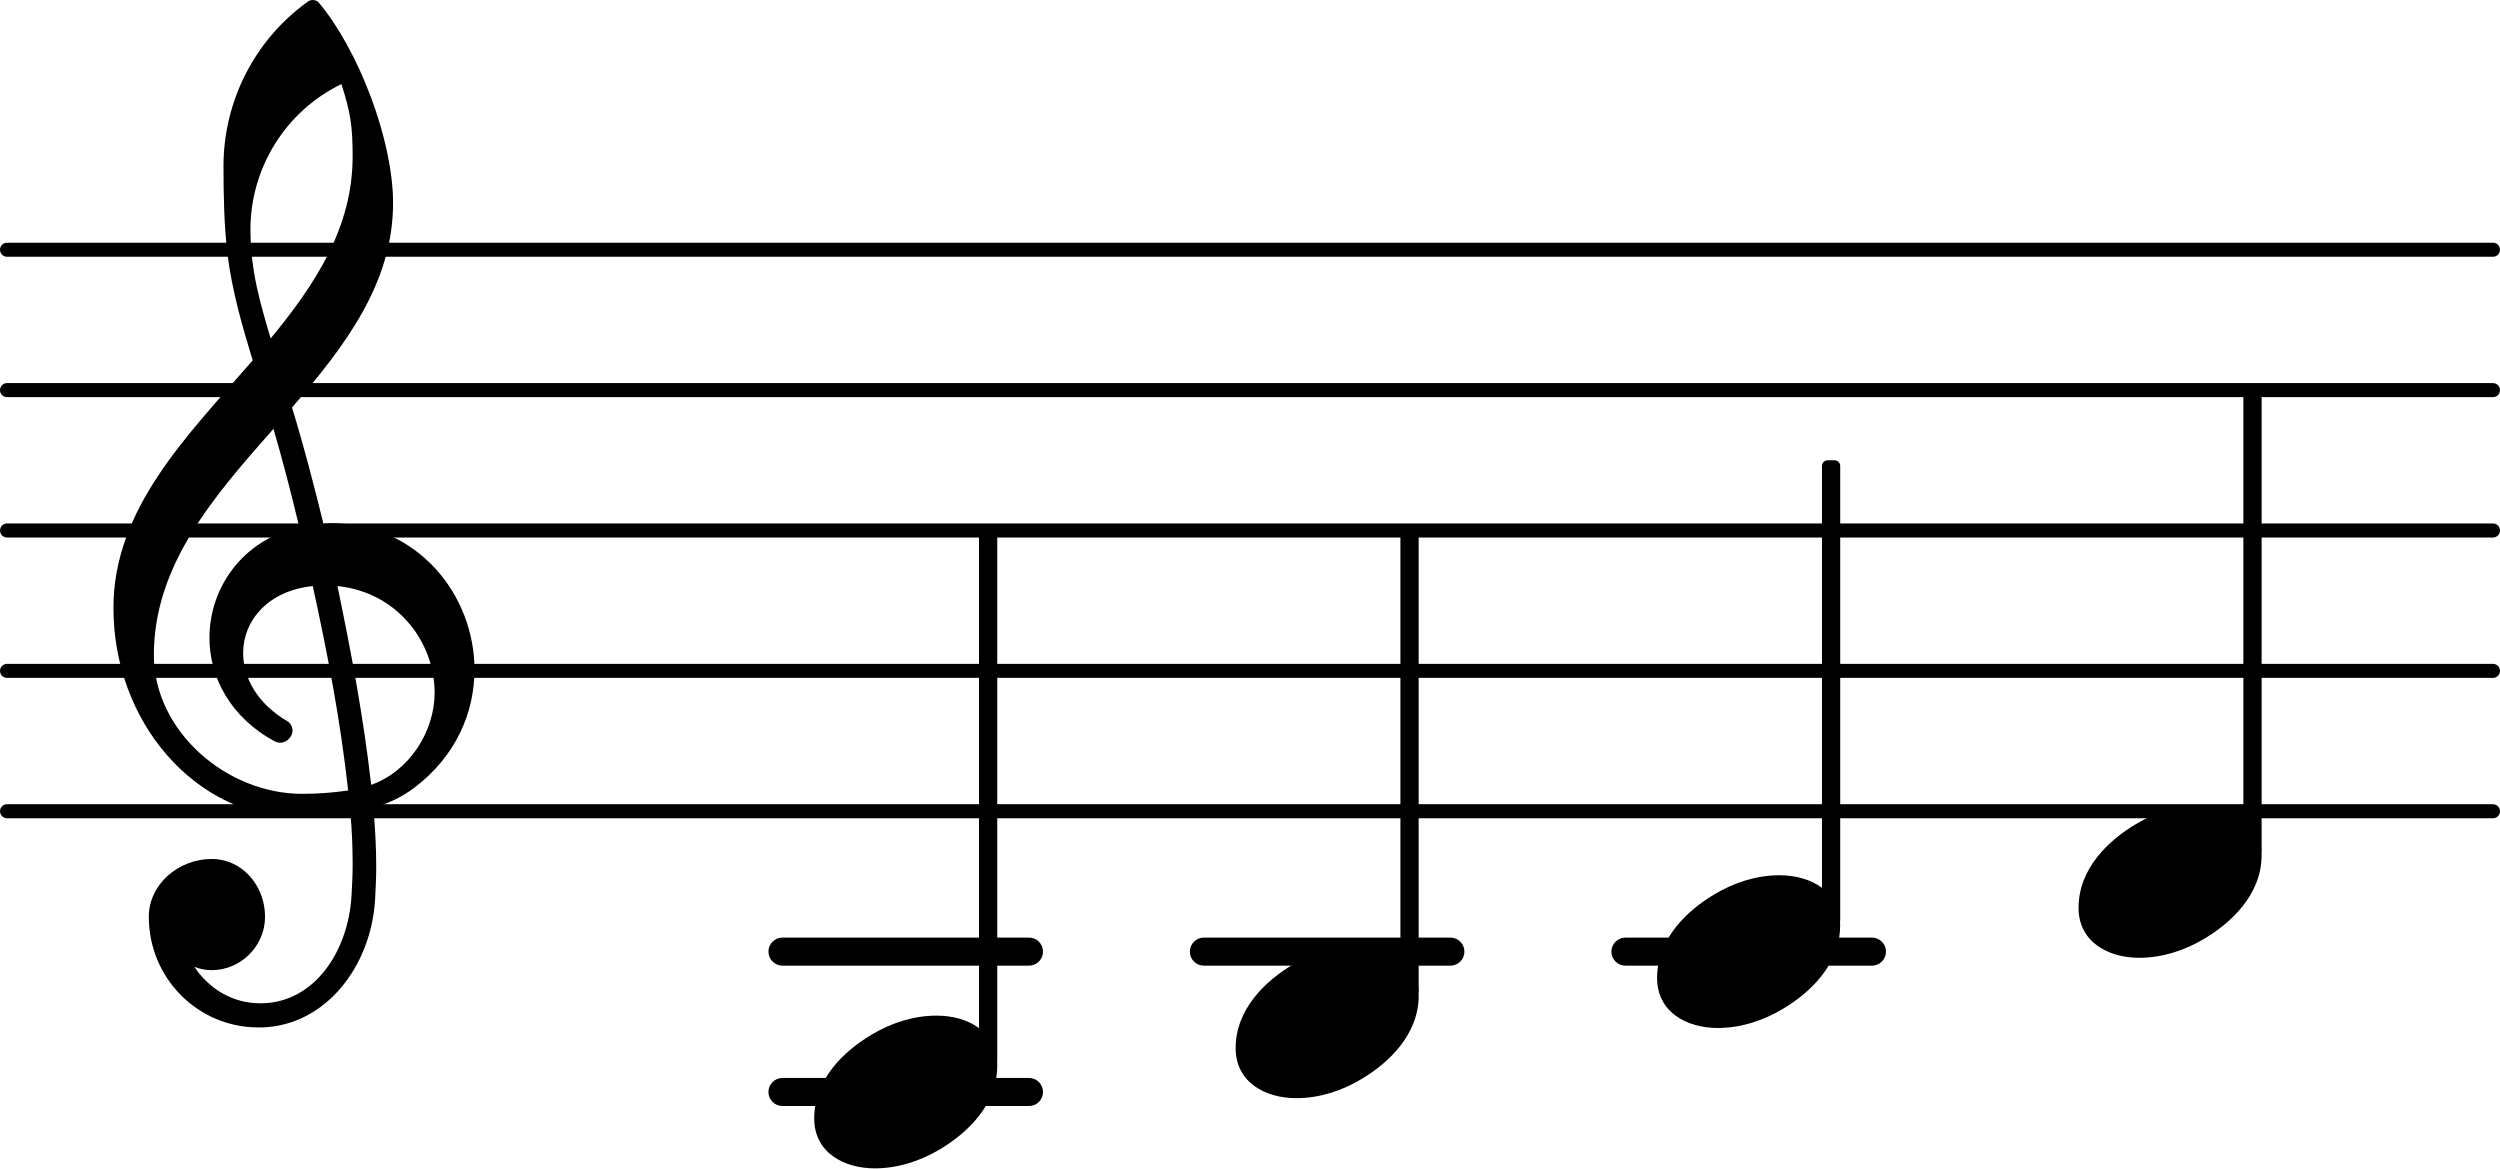
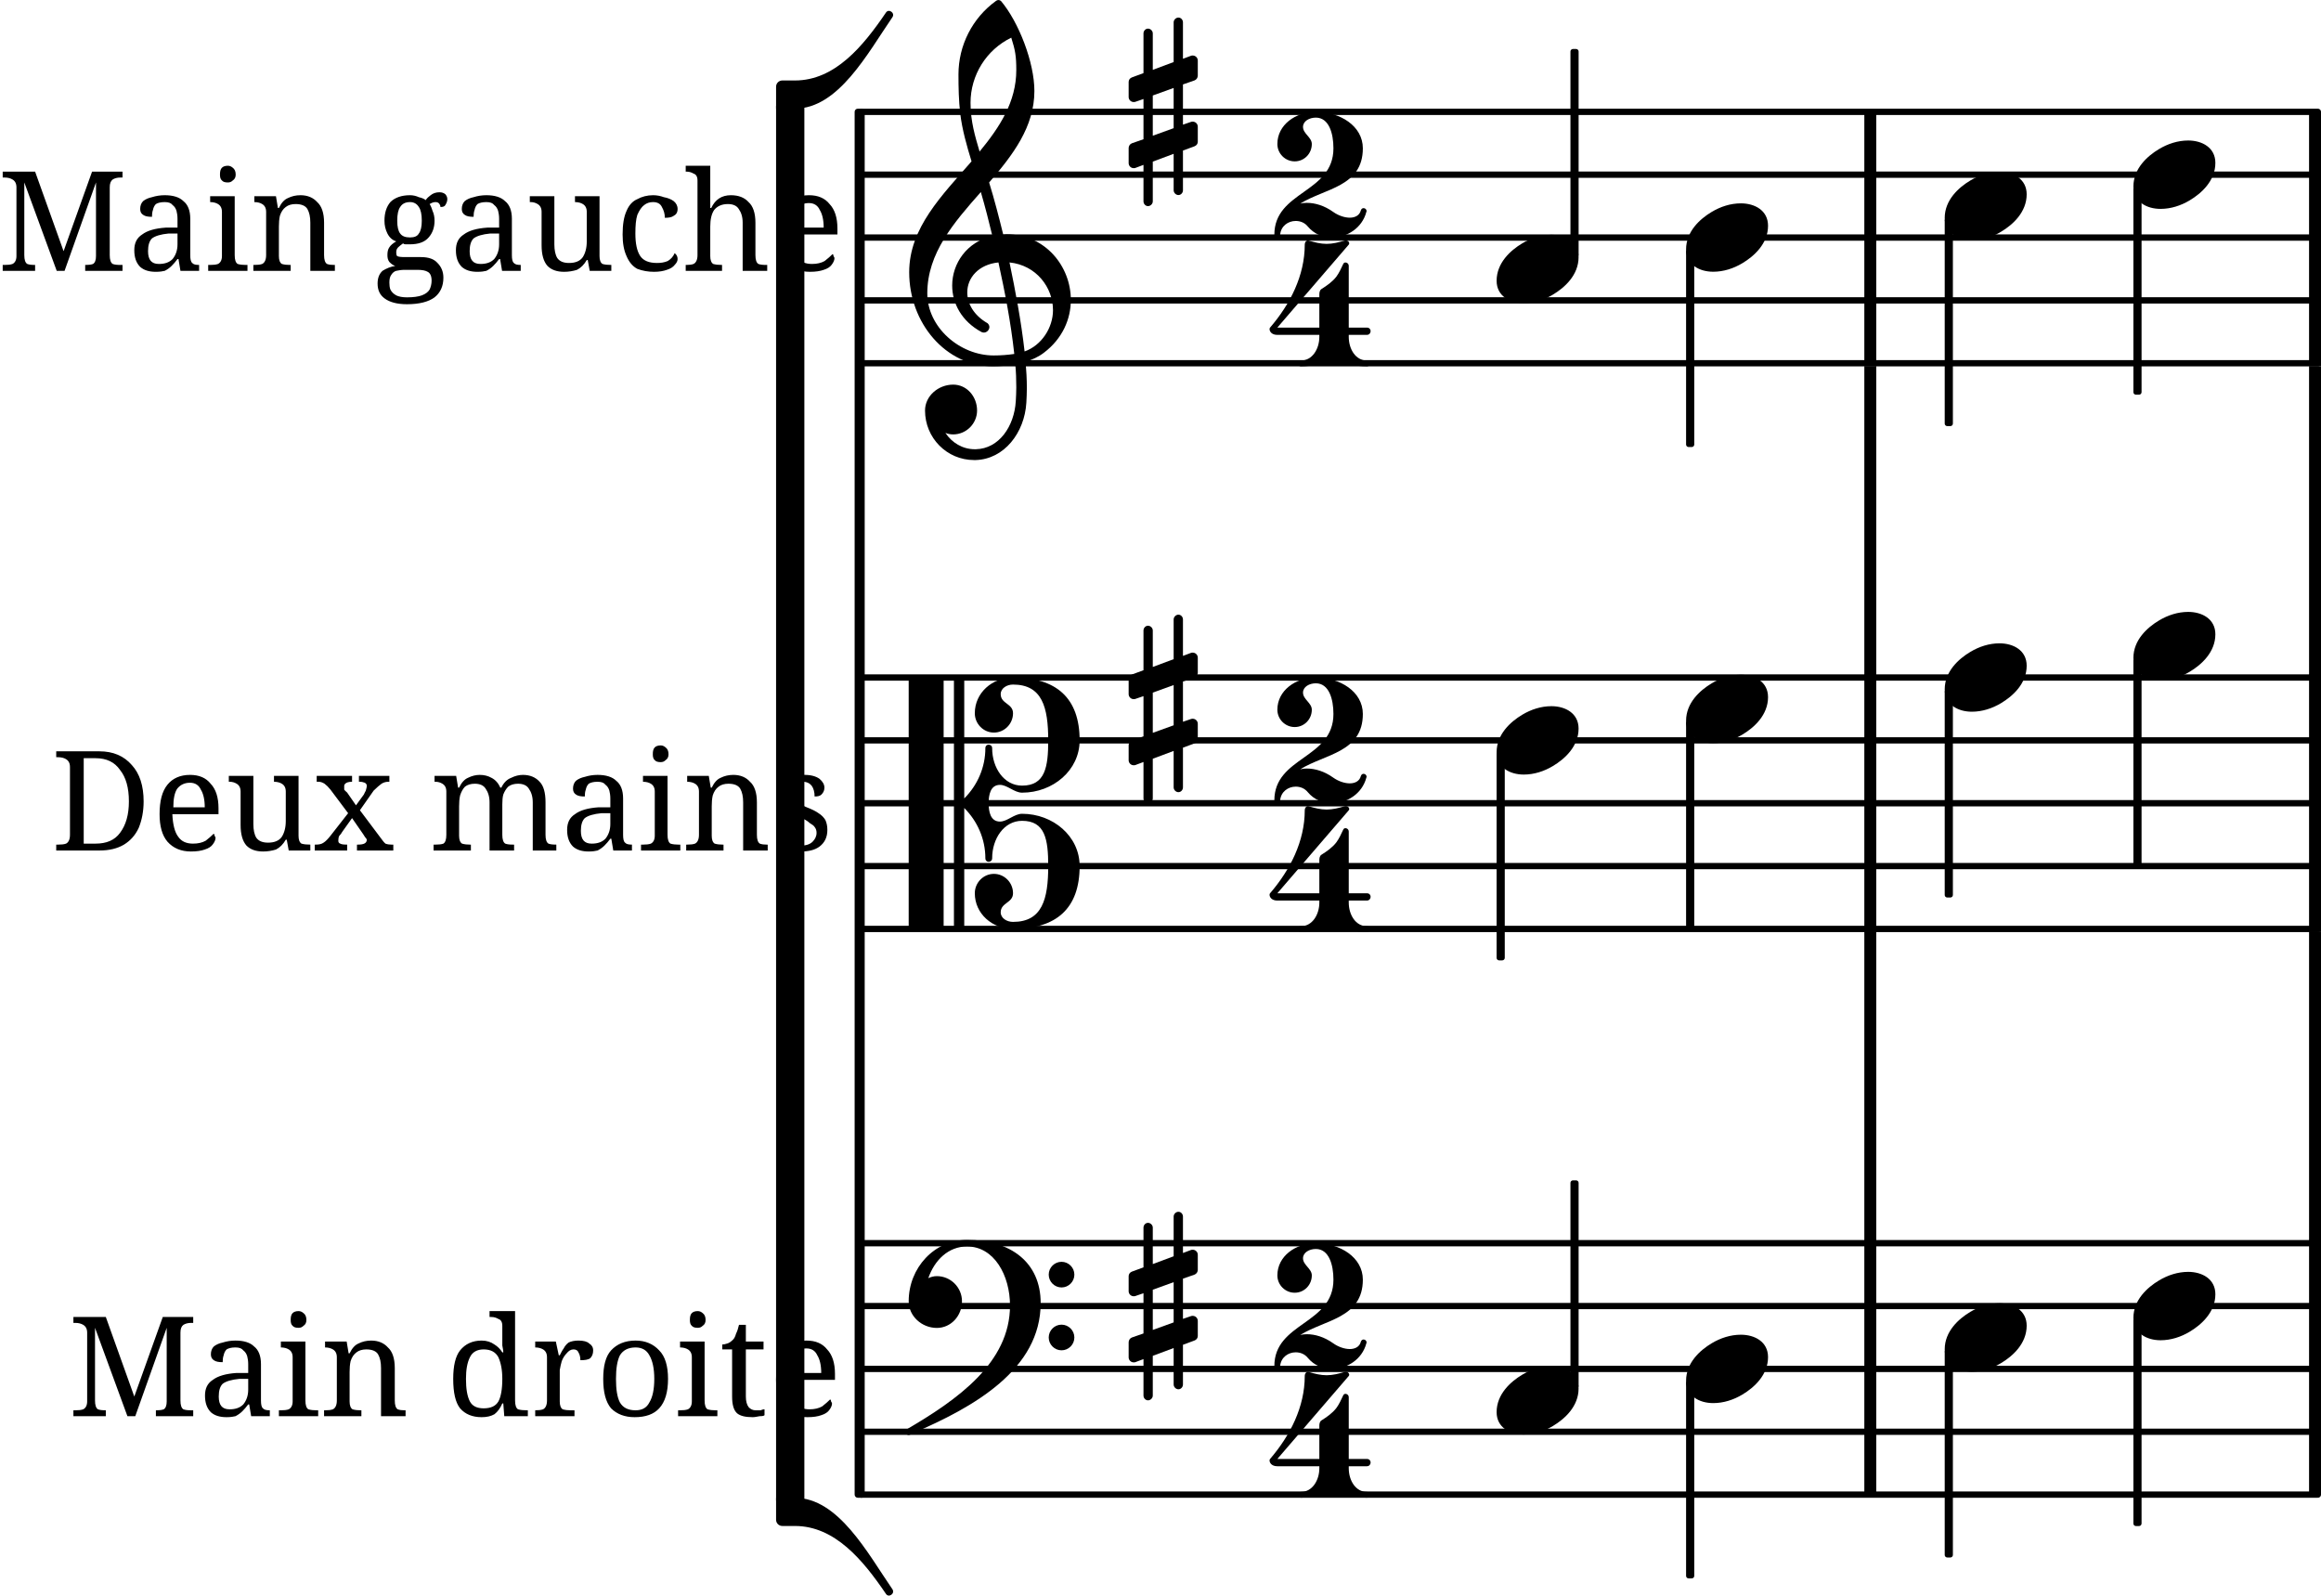
- <svg xmlns="http://www.w3.org/2000/svg" xmlns:xlink="http://www.w3.org/1999/xlink" version="1.2" width="31.296mm" height="14.626mm" viewBox="0 0 17.809 8.323" id="svg48">
-   <defs id="defs52" />
+ <svg xmlns="http://www.w3.org/2000/svg" xmlns:xlink="http://www.w3.org/1999/xlink" version="1.2" width="64.895mm" height="44.61mm" viewBox="0 0 36.929 25.385" id="svg182">
+   <defs id="defs186" />
  <style text="style/css" id="style2">
tspan { white-space: pre; }
</style>
-   <line stroke-linejoin="round" stroke-linecap="round" stroke-width="0.1" stroke="currentColor" x1="0.05" y1="5.779" x2="17.759" y2="5.779" id="line4" />
-   <line stroke-linejoin="round" stroke-linecap="round" stroke-width="0.1" stroke="currentColor" x1="0.05" y1="4.779" x2="17.759" y2="4.779" id="line6" />
-   <line stroke-linejoin="round" stroke-linecap="round" stroke-width="0.1" stroke="currentColor" x1="0.05" y1="3.779" x2="17.759" y2="3.779" id="line8" />
-   <line stroke-linejoin="round" stroke-linecap="round" stroke-width="0.1" stroke="currentColor" x1="0.05" y1="2.779" x2="17.759" y2="2.779" id="line10" />
-   <line stroke-linejoin="round" stroke-linecap="round" stroke-width="0.1" stroke="currentColor" x1="0.05" y1="1.779" x2="17.759" y2="1.779" id="line12" />
-   <rect x="11.479" y="6.679" width="1.956" height="0.2" ry="0.1" fill="currentColor" id="rect14" />
-   <rect x="8.476" y="6.679" width="1.956" height="0.2" ry="0.1" fill="currentColor" id="rect16" />
-   <rect x="5.474" y="6.679" width="1.956" height="0.2" ry="0.1" fill="currentColor" id="rect18" />
-   <rect x="5.474" y="7.679" width="1.956" height="0.2" ry="0.1" fill="currentColor" id="rect20" />
-   <a style="color:inherit" xlink:href="textedit:///Users/philippeperret/Sites/MusicScoreWriter/score_building/code/visu-untrimed.ly:28:5:6" id="a24" transform="translate(-22.7622,-12.3661)">
-     <path transform="matrix(0.004,0,0,-0.004,31.5645,19.6451)" d="m 218,136 c 55,0 108,-28 108,-89 0,-71 -55,-121 -102,-149 -35,-21 -75,-34 -116,-34 -55,0 -108,28 -108,89 0,71 55,121 102,149 35,21 75,34 116,34 z" fill="currentColor" id="path22" />
+   <line stroke-linejoin="round" stroke-linecap="round" stroke-width="0.1" stroke="currentColor" x1="13.708" y1="5.779" x2="36.879" y2="5.779" id="line4" />
+   <line stroke-linejoin="round" stroke-linecap="round" stroke-width="0.1" stroke="currentColor" x1="13.708" y1="4.779" x2="36.879" y2="4.779" id="line6" />
+   <line stroke-linejoin="round" stroke-linecap="round" stroke-width="0.1" stroke="currentColor" x1="13.708" y1="3.779" x2="36.879" y2="3.779" id="line8" />
+   <line stroke-linejoin="round" stroke-linecap="round" stroke-width="0.1" stroke="currentColor" x1="13.708" y1="2.779" x2="36.879" y2="2.779" id="line10" />
+   <line stroke-linejoin="round" stroke-linecap="round" stroke-width="0.1" stroke="currentColor" x1="13.708" y1="1.779" x2="36.879" y2="1.779" id="line12" />
+   <rect x="36.739" y="19.729" width="0.19" height="4.05" ry="0" fill="currentColor" id="rect14" />
+   <rect x="29.663" y="14.829" width="0.19" height="4.95" ry="0" fill="currentColor" id="rect16" />
+   <rect x="29.663" y="5.829" width="0.19" height="4.95" ry="0" fill="currentColor" id="rect18" />
+   <rect x="29.663" y="19.729" width="0.19" height="4.05" ry="0" fill="currentColor" id="rect20" />
+   <rect x="36.739" y="10.729" width="0.19" height="4.1" ry="0" fill="currentColor" id="rect22" />
+   <rect x="36.739" y="14.829" width="0.19" height="4.95" ry="0" fill="currentColor" id="rect24" />
+   <rect x="36.739" y="5.829" width="0.19" height="4.95" ry="0" fill="currentColor" id="rect26" />
+   <rect x="29.663" y="1.779" width="0.19" height="4.05" ry="0" fill="currentColor" id="rect28" />
+   <rect x="36.739" y="1.779" width="0.19" height="4.05" ry="0" fill="currentColor" id="rect30" />
+   <rect x="29.663" y="10.729" width="0.19" height="4.1" ry="0" fill="currentColor" id="rect32" />
+   <line stroke-linejoin="round" stroke-linecap="round" stroke-width="0.1" stroke="currentColor" x1="13.708" y1="23.779" x2="36.879" y2="23.779" id="line34" />
+   <line stroke-linejoin="round" stroke-linecap="round" stroke-width="0.1" stroke="currentColor" x1="13.708" y1="22.779" x2="36.879" y2="22.779" id="line36" />
+   <line stroke-linejoin="round" stroke-linecap="round" stroke-width="0.1" stroke="currentColor" x1="13.708" y1="21.779" x2="36.879" y2="21.779" id="line38" />
+   <line stroke-linejoin="round" stroke-linecap="round" stroke-width="0.1" stroke="currentColor" x1="13.708" y1="20.779" x2="36.879" y2="20.779" id="line40" />
+   <line stroke-linejoin="round" stroke-linecap="round" stroke-width="0.1" stroke="currentColor" x1="13.708" y1="19.779" x2="36.879" y2="19.779" id="line42" />
+   <line stroke-linejoin="round" stroke-linecap="round" stroke-width="0.1" stroke="currentColor" x1="13.708" y1="14.779" x2="36.879" y2="14.779" id="line44" />
+   <line stroke-linejoin="round" stroke-linecap="round" stroke-width="0.1" stroke="currentColor" x1="13.708" y1="13.779" x2="36.879" y2="13.779" id="line46" />
+   <line stroke-linejoin="round" stroke-linecap="round" stroke-width="0.1" stroke="currentColor" x1="13.708" y1="12.779" x2="36.879" y2="12.779" id="line48" />
+   <line stroke-linejoin="round" stroke-linecap="round" stroke-width="0.1" stroke="currentColor" x1="13.708" y1="11.779" x2="36.879" y2="11.779" id="line50" />
+   <line stroke-linejoin="round" stroke-linecap="round" stroke-width="0.1" stroke="currentColor" x1="13.708" y1="10.779" x2="36.879" y2="10.779" id="line52" />
+   <a style="color:inherit" xlink:href="textedit:///Users/philippeperret/Sites/MusicScoreWriter/score_building/code/visu-untrimed.ly:60:7:8" id="a56" transform="translate(7.967175,-3.8303)">
+     <path transform="matrix(0.004,0,0,-0.004,18.8597,25.6093)" d="m 218,136 c 55,0 108,-28 108,-89 0,-71 -55,-121 -102,-149 -35,-21 -75,-34 -116,-34 -55,0 -108,28 -108,89 0,71 55,121 102,149 35,21 75,34 116,34 z" fill="currentColor" id="path54" />
  </a>
-   <rect x="9.976" y="3.779" width="0.13" height="3.314" ry="0.04" fill="currentColor" id="rect26" />
-   <rect x="12.979" y="3.279" width="0.13" height="3.314" ry="0.04" fill="currentColor" id="rect28" />
-   <a style="color:inherit" xlink:href="textedit:///Users/philippeperret/Sites/MusicScoreWriter/score_building/code/visu-untrimed.ly:28:9:10" id="a32" transform="translate(-22.7622,-12.3661)">
-     <path transform="matrix(0.004,0,0,-0.004,37.569,18.6451)" d="m 218,136 c 55,0 108,-28 108,-89 0,-71 -55,-121 -102,-149 -35,-21 -75,-34 -116,-34 -55,0 -108,28 -108,89 0,71 55,121 102,149 35,21 75,34 116,34 z" fill="currentColor" id="path30" />
+   <a style="color:inherit" xlink:href="textedit:///Users/philippeperret/Sites/MusicScoreWriter/score_building/code/visu-untrimed.ly:46:7:8" id="a60" transform="translate(7.967175,-3.8303)">
+     <path transform="matrix(0.004,0,0,-0.004,18.8597,15.1093)" d="m 218,136 c 55,0 108,-28 108,-89 0,-71 -55,-121 -102,-149 -35,-21 -75,-34 -116,-34 -55,0 -108,28 -108,89 0,71 55,121 102,149 35,21 75,34 116,34 z" fill="currentColor" id="path58" />
  </a>
-   <rect x="15.981" y="2.779" width="0.13" height="3.314" ry="0.04" fill="currentColor" id="rect34" />
-   <a style="color:inherit" xlink:href="textedit:///Users/philippeperret/Sites/MusicScoreWriter/score_building/code/visu-untrimed.ly:28:7:8" id="a38" transform="translate(-22.7622,-12.3661)">
-     <path transform="matrix(0.004,0,0,-0.004,34.5667,19.1451)" d="m 218,136 c 55,0 108,-28 108,-89 0,-71 -55,-121 -102,-149 -35,-21 -75,-34 -116,-34 -55,0 -108,28 -108,89 0,71 55,121 102,149 35,21 75,34 116,34 z" fill="currentColor" id="path36" />
+   <a style="color:inherit" xlink:href="textedit:///Users/philippeperret/Sites/MusicScoreWriter/score_building/code/visu-untrimed.ly:32:7:8" id="a64" transform="translate(7.967175,-3.8303)">
+     <path transform="matrix(0.004,0,0,-0.004,18.8597,7.6093)" d="m 218,136 c 55,0 108,-28 108,-89 0,-71 -55,-121 -102,-149 -35,-21 -75,-34 -116,-34 -55,0 -108,28 -108,89 0,71 55,121 102,149 35,21 75,34 116,34 z" fill="currentColor" id="path62" />
  </a>
-   <a style="color:inherit" xlink:href="textedit:///Users/philippeperret/Sites/MusicScoreWriter/score_building/code/visu-untrimed.ly:28:3:4" id="a42" transform="translate(-22.7622,-12.3661)">
-     <path transform="matrix(0.004,0,0,-0.004,28.5622,20.1451)" d="m 218,136 c 55,0 108,-28 108,-89 0,-71 -55,-121 -102,-149 -35,-21 -75,-34 -116,-34 -55,0 -108,28 -108,89 0,71 55,121 102,149 35,21 75,34 116,34 z" fill="currentColor" id="path40" />
+   <rect x="33.944" y="20.965" width="0.13" height="3.314" ry="0.04" fill="currentColor" id="rect66" />
+   <rect x="30.942" y="3.465" width="0.13" height="3.314" ry="0.04" fill="currentColor" id="rect68" />
+   <rect x="30.942" y="21.465" width="0.13" height="3.314" ry="0.04" fill="currentColor" id="rect70" />
+   <rect x="30.942" y="10.965" width="0.13" height="3.314" ry="0.04" fill="currentColor" id="rect72" />
+   <rect x="26.827" y="3.965" width="0.13" height="3.147" ry="0.04" fill="currentColor" id="rect74" />
+   <a style="color:inherit" xlink:href="textedit:///Users/philippeperret/Sites/MusicScoreWriter/score_building/code/visu-untrimed.ly:60:9:10" id="a78" transform="translate(7.967175,-3.8303)">
+     <path transform="matrix(0.004,0,0,-0.004,22.9749,25.1093)" d="m 218,136 c 55,0 108,-28 108,-89 0,-71 -55,-121 -102,-149 -35,-21 -75,-34 -116,-34 -55,0 -108,28 -108,89 0,71 55,121 102,149 35,21 75,34 116,34 z" fill="currentColor" id="path76" />
  </a>
-   <path d="M 1.864,7.319 H 1.84 c -0.432,0 -0.78,-0.352 -0.78,-0.788 0,-0.232 0.212,-0.412 0.448,-0.412 0.216,0 0.38,0.188 0.38,0.412 0,0.208 -0.172,0.38 -0.38,0.38 -0.044,0 -0.084,-0.008 -0.124,-0.024 0.104,0.156 0.272,0.26 0.468,0.26 H 1.868 Z M 2.644,5.591 C 2.916,5.495 3.096,5.211 3.096,4.935 3.096,4.575 2.832,4.219 2.404,4.175 2.5,4.639 2.588,5.099 2.644,5.591 Z M 1.096,4.667 c 0,0.54 0.516,0.988 1.056,0.988 0.112,0 0.22,-0.008 0.328,-0.024 C 2.424,5.123 2.332,4.651 2.228,4.175 1.912,4.207 1.732,4.419 1.732,4.651 c 0,0.176 0.1,0.364 0.324,0.492 0.02,0.02 0.028,0.04 0.028,0.06 0,0.044 -0.04,0.088 -0.088,0.088 C 1.984,5.291 1.972,5.287 1.96,5.283 1.64,5.111 1.492,4.823 1.492,4.543 1.492,4.191 1.724,3.847 2.132,3.755 2.076,3.523 2.016,3.287 1.948,3.055 1.52,3.539 1.096,4.027 1.096,4.667 Z M 2.14,5.827 C 1.388,5.827 0.808,5.139 0.808,4.331 0.808,3.623 1.332,3.107 1.8,2.567 1.724,2.319 1.652,2.067 1.62,1.807 1.596,1.599 1.592,1.391 1.592,1.183 c 0,-0.46 0.22,-0.896 0.596,-1.168 0.024,-0.02 0.056,-0.02 0.08,0 0.284,0.336 0.532,0.98 0.532,1.432 0,0.572 -0.344,1.02 -0.72,1.456 0.084,0.272 0.156,0.552 0.224,0.828 0.016,0 0.036,-0.004 0.052,-0.004 0.62,0 1.024,0.512 1.024,1.044 0,0.304 -0.132,0.616 -0.428,0.84 C 2.864,5.679 2.764,5.723 2.66,5.755 2.672,5.895 2.68,6.035 2.68,6.175 2.68,6.251 2.676,6.331 2.672,6.407 2.644,6.883 2.32,7.307 1.864,7.319 L 1.868,7.147 C 2.24,7.139 2.48,6.779 2.504,6.383 2.508,6.311 2.512,6.235 2.512,6.163 2.512,6.039 2.508,5.919 2.496,5.795 2.38,5.815 2.264,5.827 2.14,5.827 Z M 2.512,1.115 c 0,-0.22 -0.016,-0.316 -0.08,-0.516 -0.396,0.192 -0.648,0.596 -0.648,1.036 0,0.296 0.072,0.532 0.144,0.776 0.32,-0.388 0.584,-0.792 0.584,-1.296 z" fill="currentColor" id="path44" style="stroke-width:0.004" />
-   <rect x="6.974" y="3.779" width="0.13" height="3.814" ry="0.04" fill="currentColor" id="rect46" />
+   <a style="color:inherit" xlink:href="textedit:///Users/philippeperret/Sites/MusicScoreWriter/score_building/code/visu-untrimed.ly:46:11:12" id="a82" transform="translate(7.967175,-3.8303)">
+     <path transform="matrix(0.004,0,0,-0.004,22.9749,14.6093)" d="m 218,136 c 55,0 108,-28 108,-89 0,-71 -55,-121 -102,-149 -35,-21 -75,-34 -116,-34 -55,0 -108,28 -108,89 0,71 55,121 102,149 35,21 75,34 116,34 z" fill="currentColor" id="path80" />
+   </a>
+   <a style="color:inherit" xlink:href="textedit:///Users/philippeperret/Sites/MusicScoreWriter/score_building/code/visu-untrimed.ly:32:9:10" id="a86" transform="translate(7.967175,-3.8303)">
+     <path transform="matrix(0.004,0,0,-0.004,22.9749,7.1093)" d="m 218,136 c 55,0 108,-28 108,-89 0,-71 -55,-121 -102,-149 -35,-21 -75,-34 -116,-34 -55,0 -108,28 -108,89 0,71 55,121 102,149 35,21 75,34 116,34 z" fill="currentColor" id="path84" />
+   </a>
+   <rect x="26.827" y="21.965" width="0.13" height="3.147" ry="0.04" fill="currentColor" id="rect88" />
+   <rect x="26.827" y="11.465" width="0.13" height="3.314" ry="0.04" fill="currentColor" id="rect90" />
+   <path d="m 15.73,12.779 c 0,0.132 0.028,0.292 0.18,0.292 0.116,0 0.228,-0.124 0.352,-0.124 0.492,0 0.916,0.356 0.916,0.832 0,0.676 -0.372,1 -1.06,1 -0.332,0 -0.608,-0.244 -0.608,-0.568 0,-0.168 0.136,-0.308 0.304,-0.308 0.168,0 0.304,0.14 0.304,0.308 0,0.156 -0.196,0.148 -0.196,0.304 0,0.092 0.096,0.152 0.196,0.152 0.464,0 0.56,-0.36 0.56,-0.888 0,-0.424 -0.048,-0.72 -0.416,-0.72 -0.288,0 -0.476,0.284 -0.476,0.596 0,0.036 -0.028,0.056 -0.056,0.056 -0.028,0 -0.052,-0.02 -0.052,-0.056 0,-0.304 -0.124,-0.588 -0.336,-0.8 v 1.884 c 0,0.024 -0.016,0.04 -0.04,0.04 h -0.084 c -0.024,0 -0.04,-0.016 -0.04,-0.04 v -3.92 c 0,-0.024 0.016,-0.04 0.04,-0.04 h 0.084 c 0.024,0 0.04,0.016 0.04,0.04 v 1.884 c 0.212,-0.212 0.336,-0.496 0.336,-0.8 0,-0.036 0.024,-0.056 0.052,-0.056 0.028,0 0.056,0.02 0.056,0.056 0,0.312 0.188,0.596 0.476,0.596 0.368,0 0.416,-0.296 0.416,-0.72 0,-0.528 -0.096,-0.888 -0.56,-0.888 -0.1,0 -0.196,0.06 -0.196,0.152 0,0.156 0.196,0.148 0.196,0.304 0,0.168 -0.136,0.308 -0.304,0.308 -0.168,0 -0.304,-0.14 -0.304,-0.308 0,-0.324 0.276,-0.568 0.608,-0.568 0.688,0 1.06,0.324 1.06,1 0,0.476 -0.424,0.832 -0.916,0.832 -0.124,0 -0.236,-0.124 -0.352,-0.124 -0.152,0 -0.18,0.16 -0.18,0.292 z m -0.756,2 h -0.476 c -0.024,0 -0.04,-0.016 -0.04,-0.04 v -3.92 c 0,-0.024 0.016,-0.04 0.04,-0.04 h 0.476 c 0.024,0 0.04,0.016 0.04,0.04 v 3.92 c 0,0.024 -0.016,0.04 -0.04,0.04 z" fill="currentColor" id="path92" style="stroke-width:0.004" />
+   <a style="color:inherit" xlink:href="textedit:///Users/philippeperret/Sites/MusicScoreWriter/score_building/code/visu-untrimed.ly:44:4:5" id="a96" transform="translate(7.967175,-3.8303)">
+     <path transform="matrix(0.004,0,0,-0.004,9.9906,15.1093)" d="m 216,-312 c 0,-10 -8,-19 -18,-19 -10,0 -19,9 -19,19 v 145 l -83,-31 v -158 c 0,-10 -9,-19 -19,-19 -10,0 -18,9 -18,19 v 145 l -32,-12 c -2,-1 -5,-1 -7,-1 -11,0 -20,9 -20,20 v 60 c 0,8 5,16 13,19 l 46,16 V 51 L 27,40 C 25,39 22,39 20,39 9,39 0,48 0,59 v 60 c 0,8 5,15 13,18 l 46,17 v 158 c 0,10 8,19 18,19 10,0 19,-9 19,-19 V 167 l 83,31 v 158 c 0,10 9,19 19,19 10,0 18,-9 18,-19 V 211 l 32,12 c 2,1 5,1 7,1 11,0 20,-9 20,-20 v -60 c 0,-8 -5,-16 -13,-19 L 216,109 V -51 l 32,11 c 2,1 5,1 7,1 11,0 20,-9 20,-20 v -60 c 0,-8 -5,-15 -13,-18 l -46,-17 z M 96,65 V -95 l 83,30 V 95 Z" fill="currentColor" id="path94" />
+   </a>
+   <a style="color:inherit" xlink:href="textedit:///Users/philippeperret/Sites/MusicScoreWriter/score_building/code/visu-untrimed.ly:41:4:5" id="a102" transform="translate(7.967175,-3.8303)">
+     <path transform="matrix(0.004,0,0,-0.004,12.3088,16.6093)" d="m 235,355 c 0,60 -18,122 -70,122 -26,0 -51,-14 -51,-37 0,-27 35,-41 35,-68 0,-38 -30,-69 -68,-69 -38,0 -69,31 -69,69 0,76 72,128 153,128 96,0 187,-56 187,-145 0,-153 -151,-159 -249,-220 9,2 17,3 26,3 33,0 70,-11 105,-36 21,-15 46,-23 66,-23 21,0 39,9 44,29 2,6 6,9 11,9 6,0 12,-5 12,-12 0,-1 -1,-2 -1,-3 C 349,37 288,0 229,0 193,0 158,14 133,44 120,60 102,66 85,66 55,66 26,46 23,11 22,4 17,0 12,0 6,0 0,4 0,11 0,186 235,176 235,355 Z" fill="currentColor" id="path98" />
+     <path transform="matrix(0.004,0,0,-0.004,12.2406,18.6579)" d="m 196,117 h 117 c 0,-48 27,-94 72,-94 8,0 12,-5 12,-11 C 397,6 393,0 385,0 341,0 298,13 254,13 210,13 167,0 123,0 c -8,0 -12,6 -12,12 0,6 4,11 12,11 45,0 73,46 73,94 z m 8,190 c 22,14 44,29 60,50 11,15 19,33 27,50 2,4 5,6 9,6 6,0 13,-5 13,-14 V 154 h 72 c 10,0 15,-7 15,-14 0,-7 -5,-15 -15,-15 h -72 v -8 H 196 v 8 H 29 c -23,0 -31,14 -31,23 0,3 1,5 2,6 80,93 138,207 138,330 0,10 7,19 16,16 23,-7 47,-13 71,-13 24,0 48,6 71,13 14,4 23,-9 17,-16 L 29,154 h 167 v 131 c 0,8 1,17 8,22 z" fill="currentColor" id="path100" />
+   </a>
+   <a style="color:inherit" xlink:href="textedit:///Users/philippeperret/Sites/MusicScoreWriter/score_building/code/visu-untrimed.ly:60:5:6" id="a106" transform="translate(7.967175,-3.8303)">
+     <path transform="matrix(0.004,0,0,-0.004,15.8453,26.1093)" d="m 218,136 c 55,0 108,-28 108,-89 0,-71 -55,-121 -102,-149 -35,-21 -75,-34 -116,-34 -55,0 -108,28 -108,89 0,71 55,121 102,149 35,21 75,34 116,34 z" fill="currentColor" id="path104" />
+   </a>
+   <path d="m 16.686,21.279 c 0,-0.112 0.092,-0.204 0.204,-0.204 0.112,0 0.204,0.092 0.204,0.204 0,0.112 -0.092,0.204 -0.204,0.204 -0.112,0 -0.204,-0.092 -0.204,-0.204 z m 0,-1 c 0,-0.112 0.092,-0.204 0.204,-0.204 0.112,0 0.204,0.092 0.204,0.204 0,0.112 -0.092,0.204 -0.204,0.204 -0.112,0 -0.204,-0.092 -0.204,-0.204 z m -1.3,-0.552 c 0.688,0 1.172,0.352 1.172,1.004 0,1.052 -1.052,1.656 -2.064,2.084 -0.012,0.012 -0.024,0.016 -0.036,0.016 -0.028,0 -0.052,-0.024 -0.052,-0.052 0,-0.012 0.004,-0.024 0.016,-0.036 0.808,-0.472 1.648,-1.06 1.648,-1.972 0,-0.48 -0.252,-0.94 -0.684,-0.94 -0.296,0 -0.516,0.216 -0.616,0.504 0.044,-0.02 0.088,-0.032 0.136,-0.032 0.22,0 0.4,0.18 0.4,0.4 0,0.232 -0.176,0.424 -0.4,0.424 -0.24,0 -0.448,-0.188 -0.448,-0.424 0,-0.532 0.408,-0.976 0.928,-0.976 z" fill="currentColor" id="path108" style="stroke-width:0.004" />
+   <a style="color:inherit" xlink:href="textedit:///Users/philippeperret/Sites/MusicScoreWriter/score_building/code/visu-untrimed.ly:58:4:5" id="a112" transform="translate(7.967175,-3.8303)">
+     <path transform="matrix(0.004,0,0,-0.004,9.9906,24.6093)" d="m 216,-312 c 0,-10 -8,-19 -18,-19 -10,0 -19,9 -19,19 v 145 l -83,-31 v -158 c 0,-10 -9,-19 -19,-19 -10,0 -18,9 -18,19 v 145 l -32,-12 c -2,-1 -5,-1 -7,-1 -11,0 -20,9 -20,20 v 60 c 0,8 5,16 13,19 l 46,16 V 51 L 27,40 C 25,39 22,39 20,39 9,39 0,48 0,59 v 60 c 0,8 5,15 13,18 l 46,17 v 158 c 0,10 8,19 18,19 10,0 19,-9 19,-19 V 167 l 83,31 v 158 c 0,10 9,19 19,19 10,0 18,-9 18,-19 V 211 l 32,12 c 2,1 5,1 7,1 11,0 20,-9 20,-20 v -60 c 0,-8 -5,-16 -13,-19 L 216,109 V -51 l 32,11 c 2,1 5,1 7,1 11,0 20,-9 20,-20 v -60 c 0,-8 -5,-15 -13,-18 l -46,-17 z M 96,65 V -95 l 83,30 V 95 Z" fill="currentColor" id="path110" />
+   </a>
+   <a style="color:inherit" xlink:href="textedit:///Users/philippeperret/Sites/MusicScoreWriter/score_building/code/visu-untrimed.ly:55:4:5" id="a118" transform="translate(7.967175,-3.8303)">
+     <path transform="matrix(0.004,0,0,-0.004,12.3088,25.6093)" d="m 235,355 c 0,60 -18,122 -70,122 -26,0 -51,-14 -51,-37 0,-27 35,-41 35,-68 0,-38 -30,-69 -68,-69 -38,0 -69,31 -69,69 0,76 72,128 153,128 96,0 187,-56 187,-145 0,-153 -151,-159 -249,-220 9,2 17,3 26,3 33,0 70,-11 105,-36 21,-15 46,-23 66,-23 21,0 39,9 44,29 2,6 6,9 11,9 6,0 12,-5 12,-12 0,-1 -1,-2 -1,-3 C 349,37 288,0 229,0 193,0 158,14 133,44 120,60 102,66 85,66 55,66 26,46 23,11 22,4 17,0 12,0 6,0 0,4 0,11 0,186 235,176 235,355 Z" fill="currentColor" id="path114" />
+     <path transform="matrix(0.004,0,0,-0.004,12.2406,27.6579)" d="m 196,117 h 117 c 0,-48 27,-94 72,-94 8,0 12,-5 12,-11 C 397,6 393,0 385,0 341,0 298,13 254,13 210,13 167,0 123,0 c -8,0 -12,6 -12,12 0,6 4,11 12,11 45,0 73,46 73,94 z m 8,190 c 22,14 44,29 60,50 11,15 19,33 27,50 2,4 5,6 9,6 6,0 13,-5 13,-14 V 154 h 72 c 10,0 15,-7 15,-14 0,-7 -5,-15 -15,-15 h -72 v -8 H 196 v 8 H 29 c -23,0 -31,14 -31,23 0,3 1,5 2,6 80,93 138,207 138,330 0,10 7,19 16,16 23,-7 47,-13 71,-13 24,0 48,6 71,13 14,4 23,-9 17,-16 L 29,154 h 167 v 131 c 0,8 1,17 8,22 z" fill="currentColor" id="path116" />
+   </a>
+   <rect x="24.987" y="0.779" width="0.13" height="3.314" ry="0.04" fill="currentColor" id="rect120" />
+   <a style="color:inherit" xlink:href="textedit:///Users/philippeperret/Sites/MusicScoreWriter/score_building/code/visu-untrimed.ly:46:5:6" id="a124" transform="translate(7.967175,-3.8303)">
+     <path transform="matrix(0.004,0,0,-0.004,15.8453,15.6093)" d="m 218,136 c 55,0 108,-28 108,-89 0,-71 -55,-121 -102,-149 -35,-21 -75,-34 -116,-34 -55,0 -108,28 -108,89 0,71 55,121 102,149 35,21 75,34 116,34 z" fill="currentColor" id="path122" />
+   </a>
+   <rect x="23.812" y="11.965" width="0.13" height="3.314" ry="0.04" fill="currentColor" id="rect126" />
+   <rect x="33.944" y="10.465" width="0.13" height="3.314" ry="0.04" fill="currentColor" id="rect128" />
+   <a style="color:inherit" xlink:href="textedit:///Users/philippeperret/Sites/MusicScoreWriter/score_building/code/visu-untrimed.ly:27:4:5" id="a134" transform="translate(7.967175,-3.8303)">
+     <path transform="matrix(0.004,0,0,-0.004,12.3088,7.6093)" d="m 235,355 c 0,60 -18,122 -70,122 -26,0 -51,-14 -51,-37 0,-27 35,-41 35,-68 0,-38 -30,-69 -68,-69 -38,0 -69,31 -69,69 0,76 72,128 153,128 96,0 187,-56 187,-145 0,-153 -151,-159 -249,-220 9,2 17,3 26,3 33,0 70,-11 105,-36 21,-15 46,-23 66,-23 21,0 39,9 44,29 2,6 6,9 11,9 6,0 12,-5 12,-12 0,-1 -1,-2 -1,-3 C 349,37 288,0 229,0 193,0 158,14 133,44 120,60 102,66 85,66 55,66 26,46 23,11 22,4 17,0 12,0 6,0 0,4 0,11 0,186 235,176 235,355 Z" fill="currentColor" id="path130" />
+     <path transform="matrix(0.004,0,0,-0.004,12.2406,9.6579)" d="m 196,117 h 117 c 0,-48 27,-94 72,-94 8,0 12,-5 12,-11 C 397,6 393,0 385,0 341,0 298,13 254,13 210,13 167,0 123,0 c -8,0 -12,6 -12,12 0,6 4,11 12,11 45,0 73,46 73,94 z m 8,190 c 22,14 44,29 60,50 11,15 19,33 27,50 2,4 5,6 9,6 6,0 13,-5 13,-14 V 154 h 72 c 10,0 15,-7 15,-14 0,-7 -5,-15 -15,-15 h -72 v -8 H 196 v 8 H 29 c -23,0 -31,14 -31,23 0,3 1,5 2,6 80,93 138,207 138,330 0,10 7,19 16,16 23,-7 47,-13 71,-13 24,0 48,6 71,13 14,4 23,-9 17,-16 L 29,154 h 167 v 131 c 0,8 1,17 8,22 z" fill="currentColor" id="path132" />
+   </a>
+   <a style="color:inherit" xlink:href="textedit:///Users/philippeperret/Sites/MusicScoreWriter/score_building/code/visu-untrimed.ly:30:4:5" id="a138" transform="translate(7.967175,-3.8303)">
+     <path transform="matrix(0.004,0,0,-0.004,9.9906,5.6093)" d="m 216,-312 c 0,-10 -8,-19 -18,-19 -10,0 -19,9 -19,19 v 145 l -83,-31 v -158 c 0,-10 -9,-19 -19,-19 -10,0 -18,9 -18,19 v 145 l -32,-12 c -2,-1 -5,-1 -7,-1 -11,0 -20,9 -20,20 v 60 c 0,8 5,16 13,19 l 46,16 V 51 L 27,40 C 25,39 22,39 20,39 9,39 0,48 0,59 v 60 c 0,8 5,15 13,18 l 46,17 v 158 c 0,10 8,19 18,19 10,0 19,-9 19,-19 V 167 l 83,31 v 158 c 0,10 9,19 19,19 10,0 18,-9 18,-19 V 211 l 32,12 c 2,1 5,1 7,1 11,0 20,-9 20,-20 v -60 c 0,-8 -5,-16 -13,-19 L 216,109 V -51 l 32,11 c 2,1 5,1 7,1 11,0 20,-9 20,-20 v -60 c 0,-8 -5,-15 -13,-18 l -46,-17 z M 96,65 V -95 l 83,30 V 95 Z" fill="currentColor" id="path136" />
+   </a>
+   <path d="m 15.522,7.319 h -0.024 c -0.432,0 -0.78,-0.352 -0.78,-0.788 0,-0.232 0.212,-0.412 0.448,-0.412 0.216,0 0.38,0.188 0.38,0.412 0,0.208 -0.172,0.38 -0.38,0.38 -0.044,0 -0.084,-0.008 -0.124,-0.024 0.104,0.156 0.272,0.26 0.468,0.26 h 0.016 z m 0.78,-1.728 c 0.272,-0.096 0.452,-0.38 0.452,-0.656 0,-0.36 -0.264,-0.716 -0.692,-0.76 0.096,0.464 0.184,0.924 0.24,1.416 z m -1.548,-0.924 c 0,0.54 0.516,0.988 1.056,0.988 0.112,0 0.22,-0.008 0.328,-0.024 -0.056,-0.508 -0.148,-0.98 -0.252,-1.456 -0.316,0.032 -0.496,0.244 -0.496,0.476 0,0.176 0.1,0.364 0.324,0.492 0.02,0.02 0.028,0.04 0.028,0.06 0,0.044 -0.04,0.088 -0.088,0.088 -0.012,0 -0.024,-0.004 -0.036,-0.008 -0.32,-0.172 -0.468,-0.46 -0.468,-0.74 0,-0.352 0.232,-0.696 0.64,-0.788 -0.056,-0.232 -0.116,-0.468 -0.184,-0.7 -0.428,0.484 -0.852,0.972 -0.852,1.612 z m 1.044,1.16 c -0.752,0 -1.332,-0.688 -1.332,-1.496 0,-0.708 0.524,-1.224 0.992,-1.764 -0.076,-0.248 -0.148,-0.5 -0.18,-0.76 -0.024,-0.208 -0.028,-0.416 -0.028,-0.624 0,-0.46 0.22,-0.896 0.596,-1.168 0.024,-0.02 0.056,-0.02 0.08,0 0.284,0.336 0.532,0.98 0.532,1.432 0,0.572 -0.344,1.02 -0.72,1.456 0.084,0.272 0.156,0.552 0.224,0.828 0.016,0 0.036,-0.004 0.052,-0.004 0.62,0 1.024,0.512 1.024,1.044 0,0.304 -0.132,0.616 -0.428,0.84 -0.088,0.068 -0.188,0.112 -0.292,0.144 0.012,0.14 0.02,0.28 0.02,0.42 0,0.076 -0.004,0.156 -0.008,0.232 -0.028,0.476 -0.352,0.9 -0.808,0.912 l 0.004,-0.172 c 0.372,-0.008 0.612,-0.368 0.636,-0.764 0.004,-0.072 0.008,-0.148 0.008,-0.22 0,-0.124 -0.004,-0.244 -0.016,-0.368 -0.116,0.02 -0.232,0.032 -0.356,0.032 z m 0.372,-4.712 c 0,-0.22 -0.016,-0.316 -0.08,-0.516 -0.396,0.192 -0.648,0.596 -0.648,1.036 0,0.296 0.072,0.532 0.144,0.776 0.32,-0.388 0.584,-0.792 0.584,-1.296 z" fill="currentColor" id="path140" style="stroke-width:0.004" />
+   <a style="color:inherit" xlink:href="textedit:///Users/philippeperret/Sites/MusicScoreWriter/score_building/code/visu-untrimed.ly:32:5:6" id="a144" transform="translate(7.967175,-3.8303)">
+     <path transform="matrix(0.004,0,0,-0.004,15.8453,8.1093)" d="m 218,136 c 55,0 108,-28 108,-89 0,-71 -55,-121 -102,-149 -35,-21 -75,-34 -116,-34 -55,0 -108,28 -108,89 0,71 55,121 102,149 35,21 75,34 116,34 z" fill="currentColor" id="path142" />
+   </a>
+   <rect x="13.598" y="1.729" width="0.16" height="22.1" ry="0.05" fill="currentColor" id="rect146" />
+   <path d="M 12.348,1.728 V 1.38 c 0,-0.056 0.044,-0.1 0.1,-0.1 h 0.2 c 0.636,0 1.084,-0.544 1.448,-1.08 0.044,-0.068 0.148,0.004 0.104,0.072 -0.396,0.576 -0.86,1.456 -1.552,1.456 z" fill="currentColor" id="path148" style="stroke-width:0.004" />
+   <path d="m 12.348,23.83 h 0.3 c 0.692,0 1.156,0.88 1.552,1.456 0.044,0.068 -0.06,0.14 -0.104,0.072 -0.364,-0.536 -0.812,-1.08 -1.448,-1.08 h -0.2 c -0.056,0 -0.1,-0.044 -0.1,-0.1 z" fill="currentColor" id="path150" style="stroke-width:0.004" />
+   <rect x="12.348" y="1.684" width="0.45" height="22.19" ry="0" fill="currentColor" id="rect152" />
+   <text font-family="serif" font-size="2.2px" text-anchor="start" fill="currentColor" id="text156" x="1.09" y="22.53">
+     <tspan id="tspan154">Main droite </tspan>
+   </text>
+   <text font-family="serif" font-size="2.2px" text-anchor="start" fill="currentColor" id="text160" x="0.817" y="13.53">
+     <tspan id="tspan158">Deux mains </tspan>
+   </text>
+   <text font-family="serif" font-size="2.2px" text-anchor="start" fill="currentColor" id="text164" x="-0.037" y="4.308">
+     <tspan id="tspan162">Main gauche </tspan>
+   </text>
+   <a style="color:inherit" xlink:href="textedit:///Users/philippeperret/Sites/MusicScoreWriter/score_building/code/visu-untrimed.ly:32:11:12" id="a168" transform="translate(7.967175,-3.8303)">
+     <path transform="matrix(0.004,0,0,-0.004,25.9771,6.6093)" d="m 218,136 c 55,0 108,-28 108,-89 0,-71 -55,-121 -102,-149 -35,-21 -75,-34 -116,-34 -55,0 -108,28 -108,89 0,71 55,121 102,149 35,21 75,34 116,34 z" fill="currentColor" id="path166" />
+   </a>
+   <a style="color:inherit" xlink:href="textedit:///Users/philippeperret/Sites/MusicScoreWriter/score_building/code/visu-untrimed.ly:46:13:14" id="a172" transform="translate(7.967175,-3.8303)">
+     <path transform="matrix(0.004,0,0,-0.004,25.9771,14.1093)" d="m 218,136 c 55,0 108,-28 108,-89 0,-71 -55,-121 -102,-149 -35,-21 -75,-34 -116,-34 -55,0 -108,28 -108,89 0,71 55,121 102,149 35,21 75,34 116,34 z" fill="currentColor" id="path170" />
+   </a>
+   <a style="color:inherit" xlink:href="textedit:///Users/philippeperret/Sites/MusicScoreWriter/score_building/code/visu-untrimed.ly:60:11:12" id="a176" transform="translate(7.967175,-3.8303)">
+     <path transform="matrix(0.004,0,0,-0.004,25.9771,24.6093)" d="m 218,136 c 55,0 108,-28 108,-89 0,-71 -55,-121 -102,-149 -35,-21 -75,-34 -116,-34 -55,0 -108,28 -108,89 0,71 55,121 102,149 35,21 75,34 116,34 z" fill="currentColor" id="path174" />
+   </a>
+   <rect x="33.944" y="2.965" width="0.13" height="3.314" ry="0.04" fill="currentColor" id="rect178" />
+   <rect x="24.987" y="18.779" width="0.13" height="3.314" ry="0.04" fill="currentColor" id="rect180" />
</svg>
